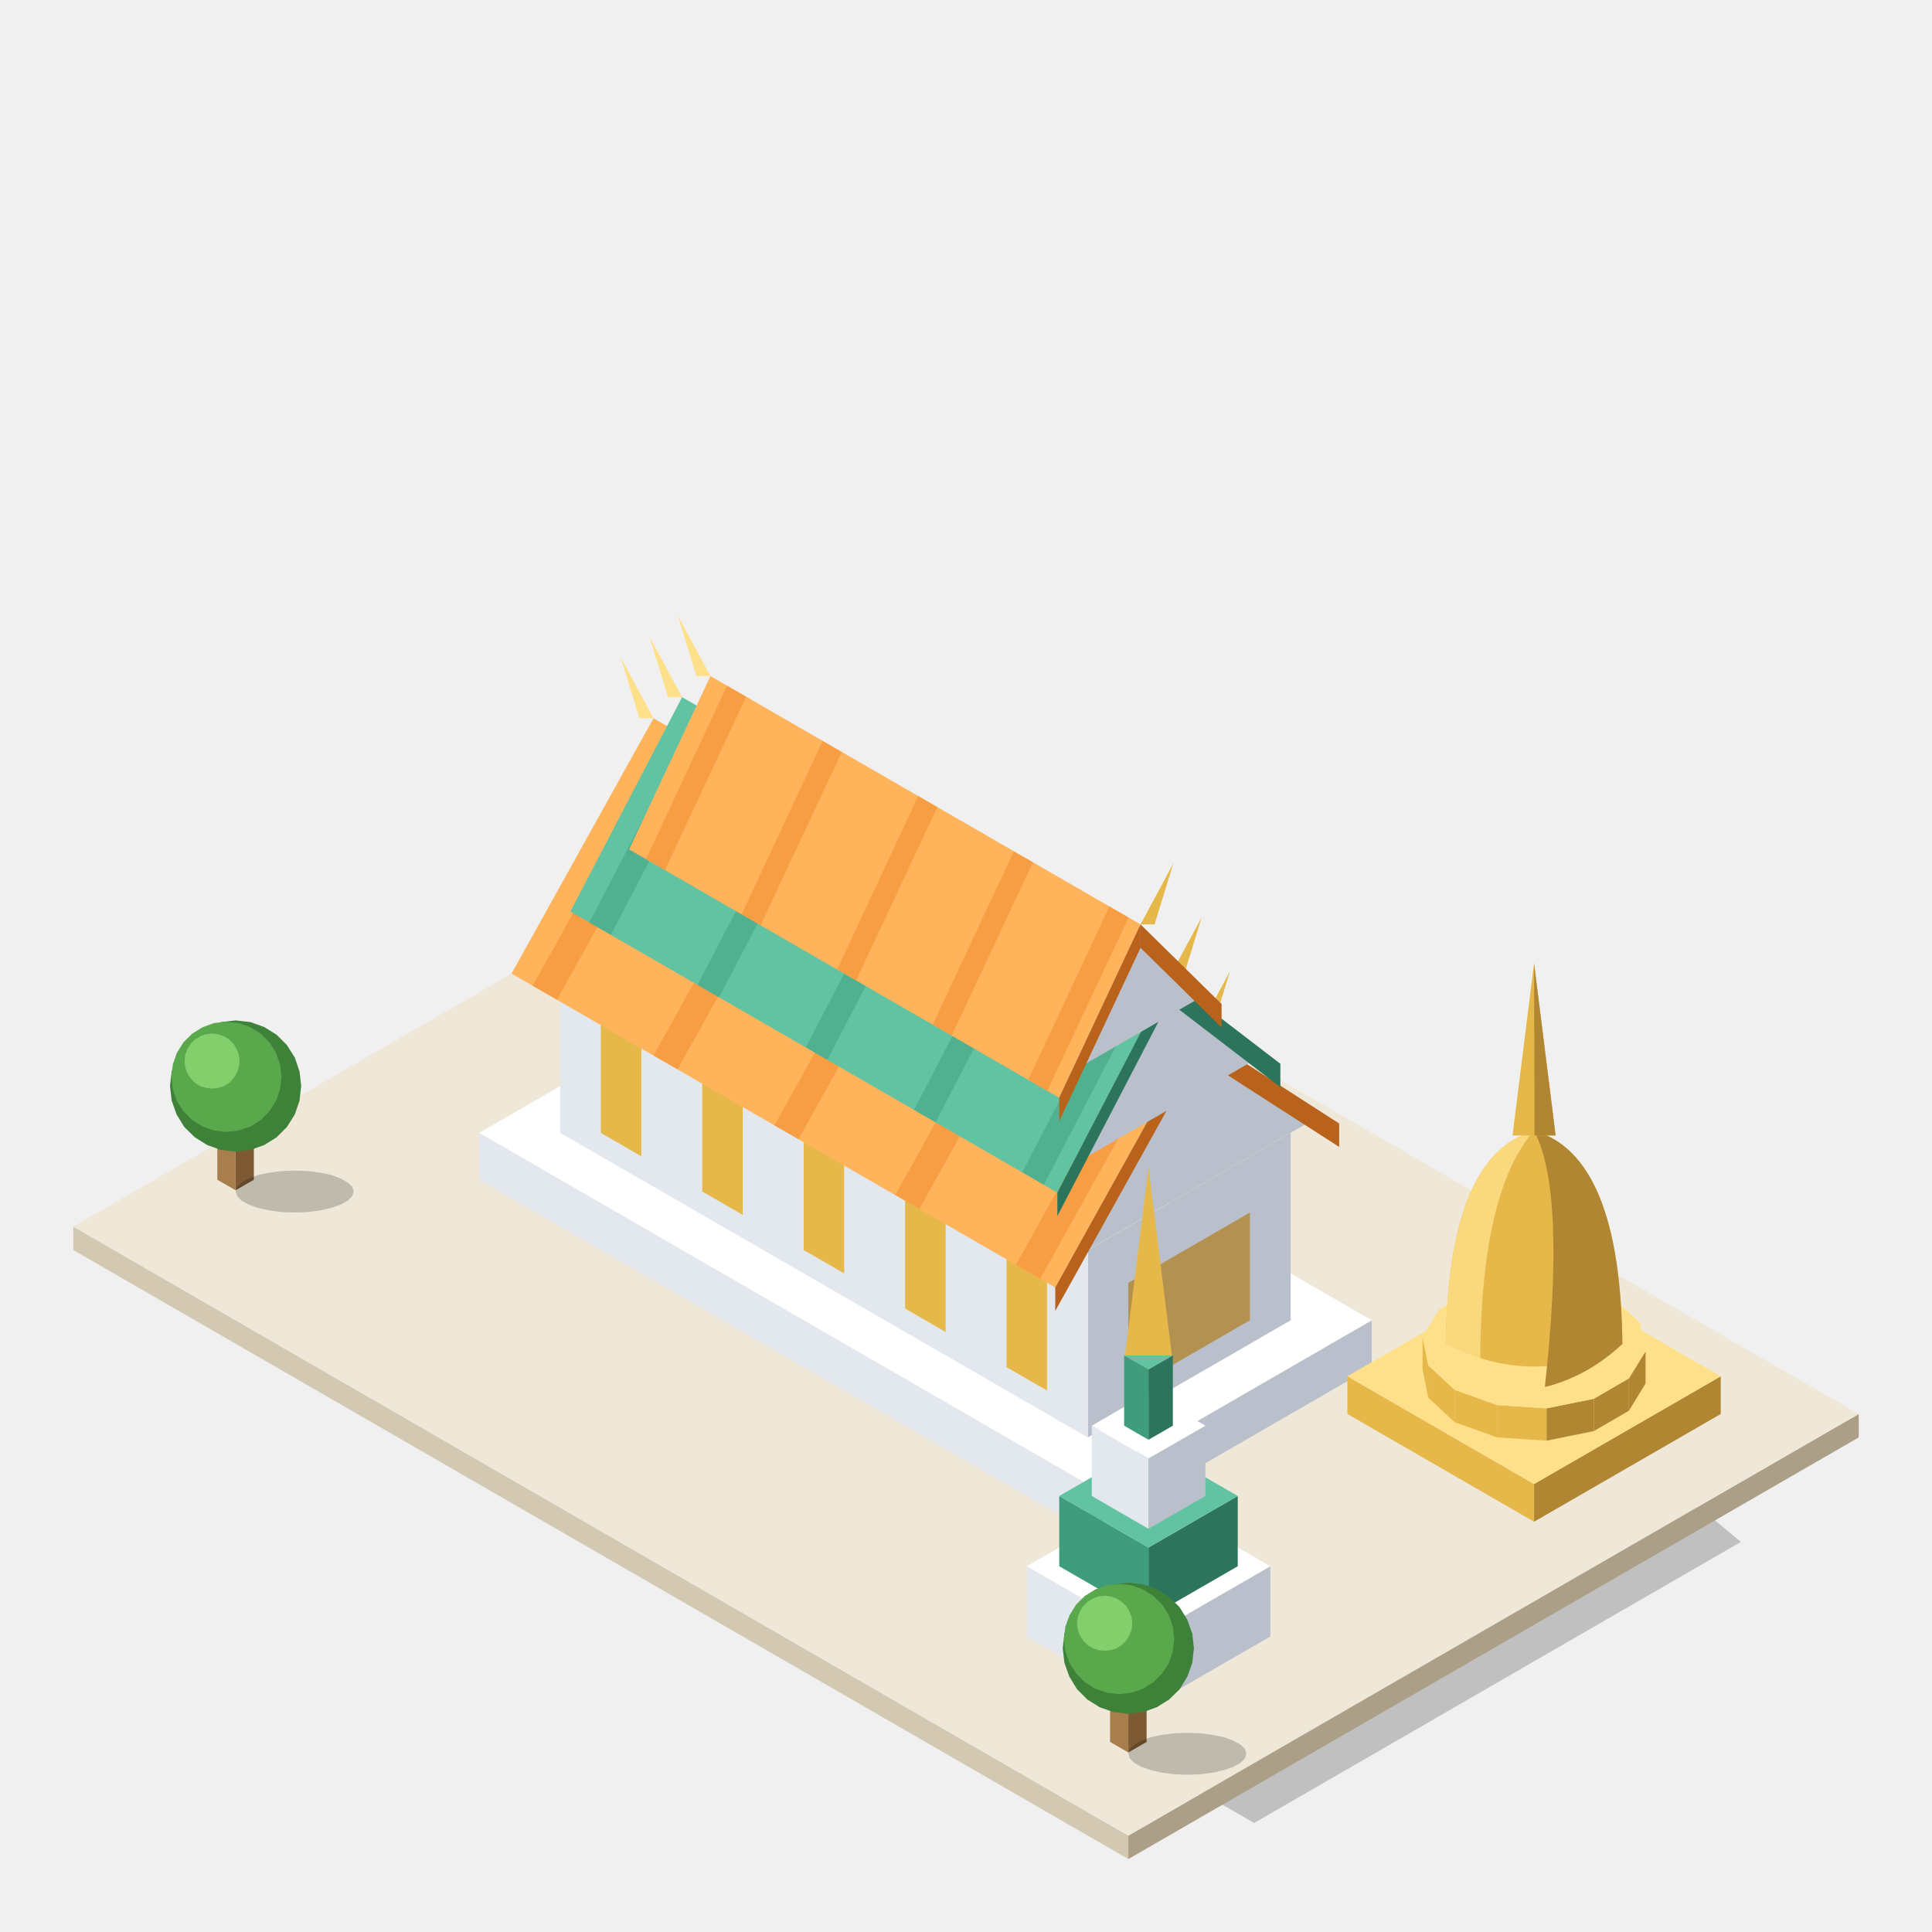
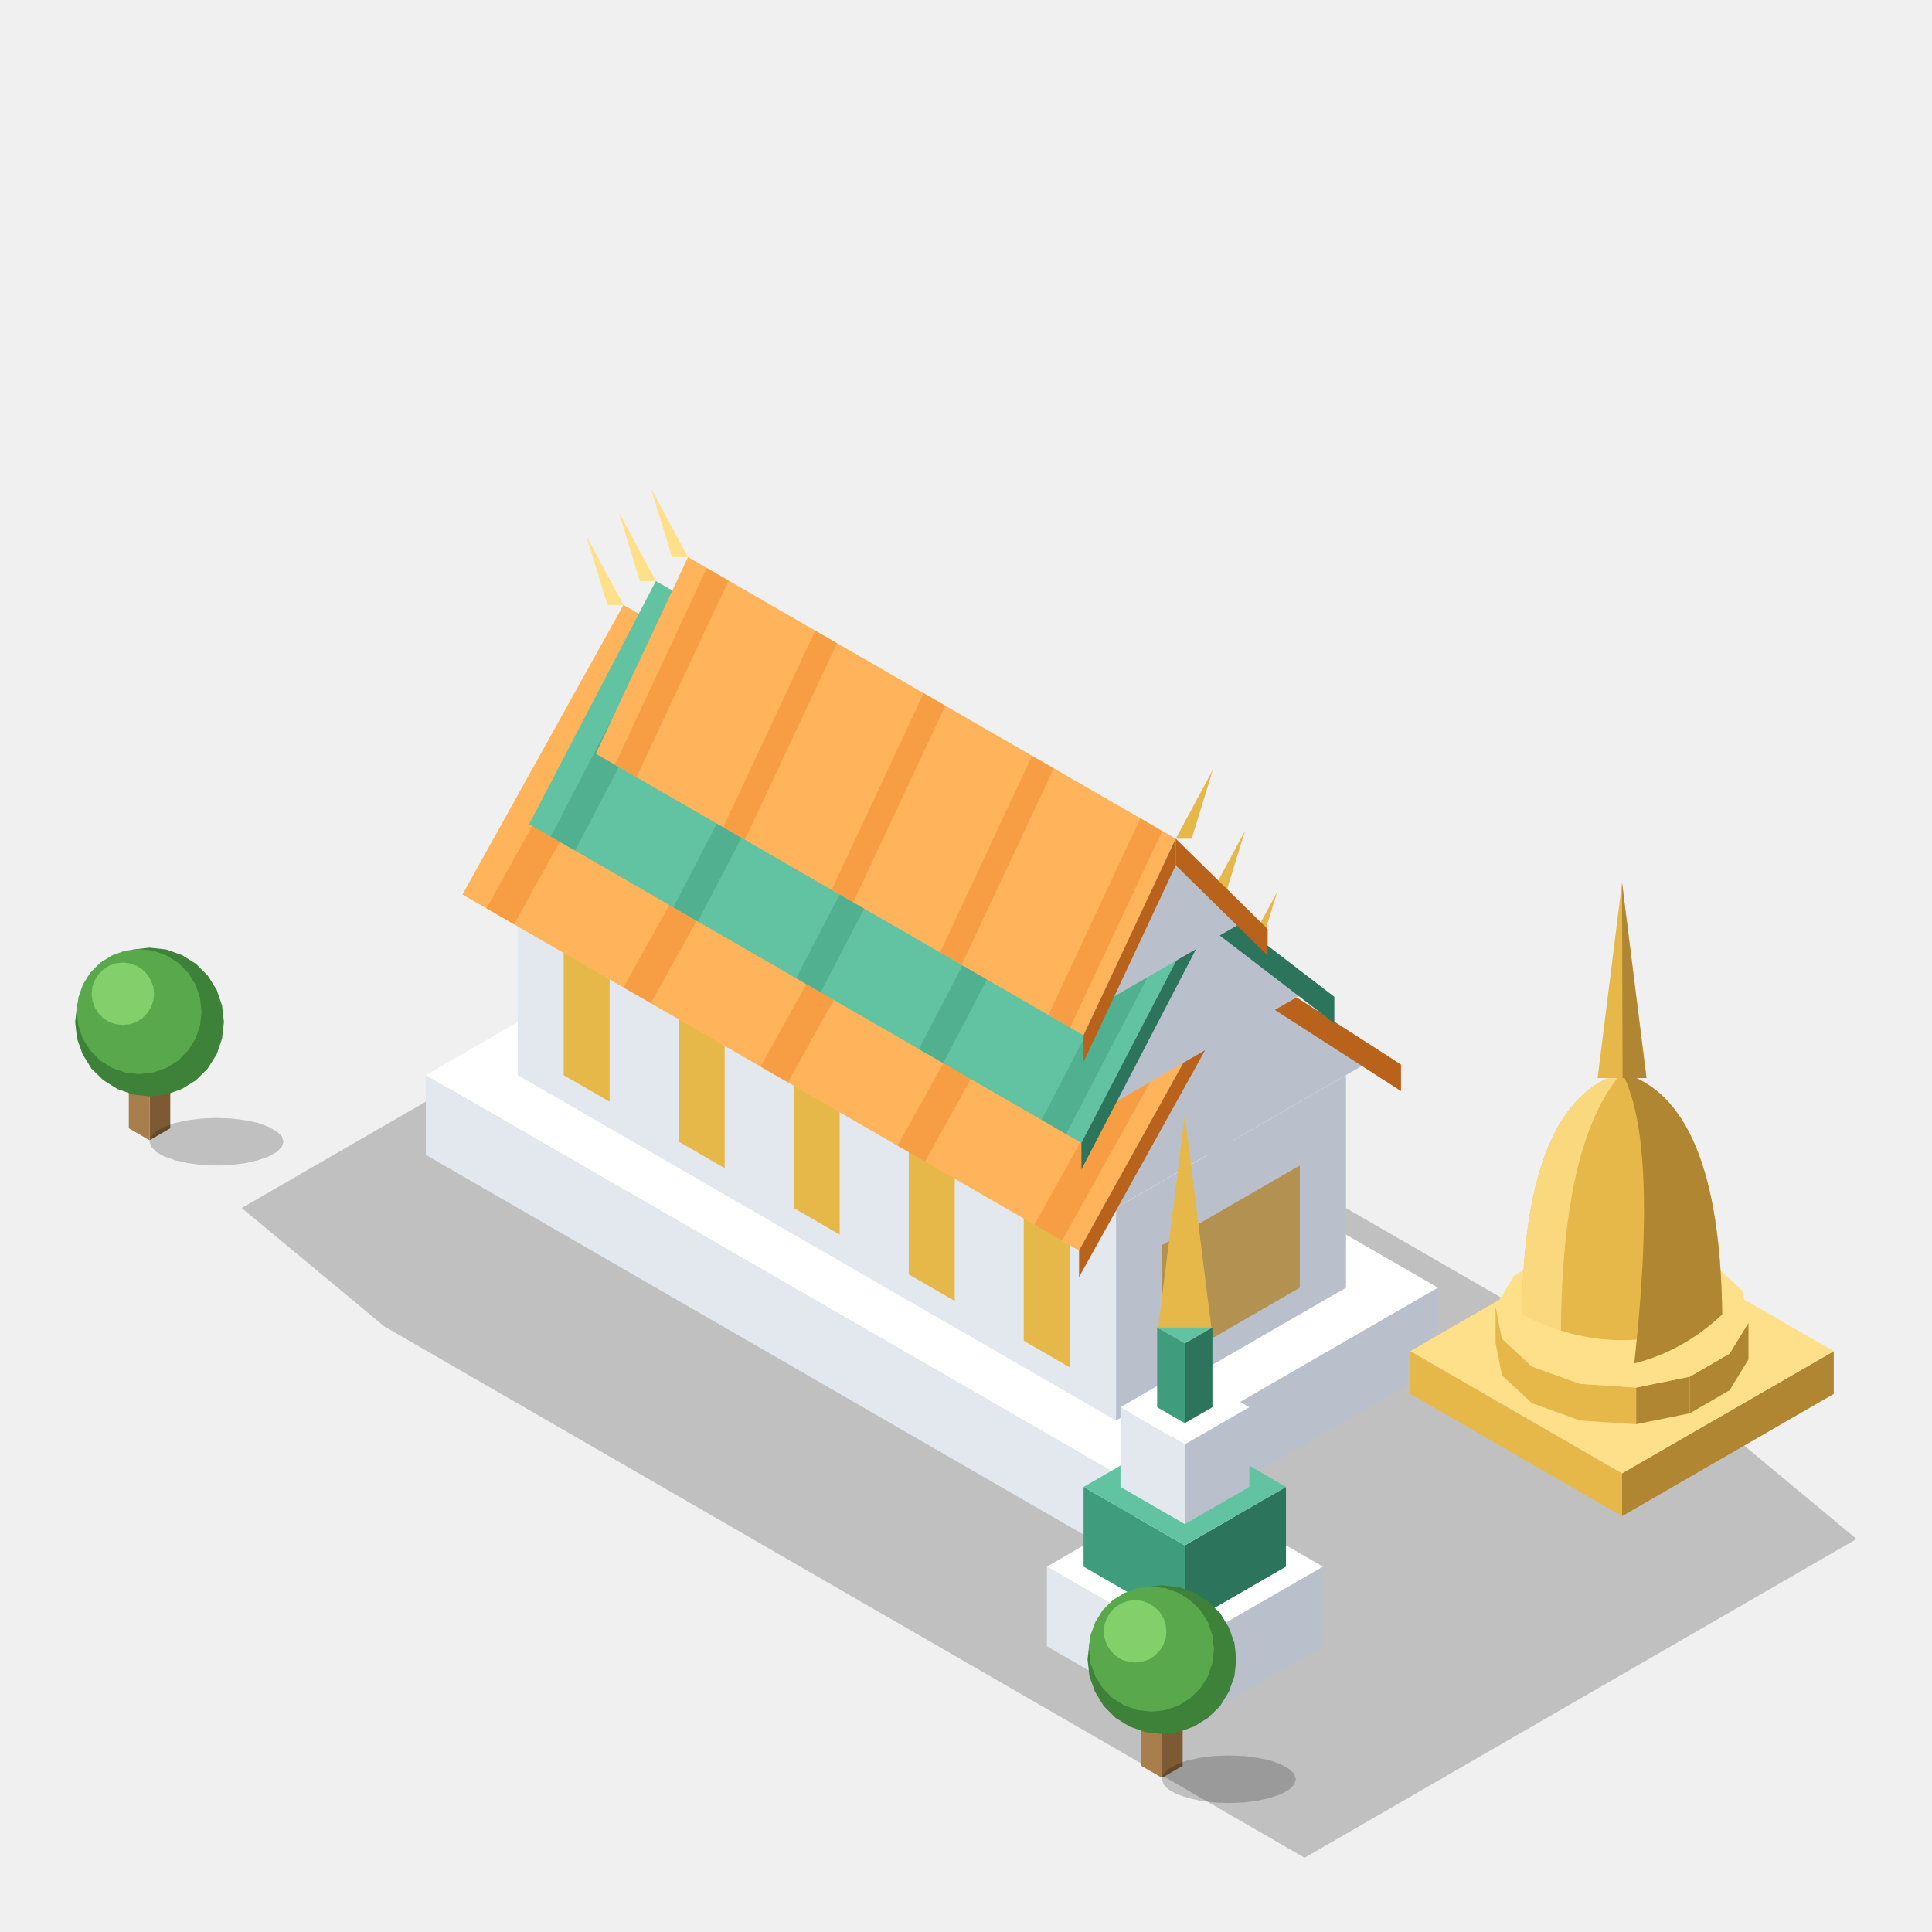
<svg xmlns="http://www.w3.org/2000/svg" viewBox="0 0 80 80">
-   <g transform="translate(40 55.64) scale(0.97)">
+   <g transform="translate(40.49 54.42) scale(1.1)">
    <path d="M-27.71 -4L-6.93 -16L27.71 4L33.08 8.46L12.3 20.46L-22.34 0.46Z" fill="#000000" opacity="0.2" />
-     <path d="M38.11 4L6.93 22L6.93 21L38.11 3Z" fill="#ab9f87" />
-     <path d="M-38.11 -4L6.93 22L6.93 21L-38.11 -5Z" fill="#d3c9b3" />
-     <path d="M-6.93 -23L38.11 3L6.93 21L-38.11 -5Z" fill="#efe8d8" />
-     <path d="M17.32 1L5.2 8L5.2 6L17.32 -1Z" fill="#b9c0cc" />
-     <path d="M-20.78 -7L5.2 8L5.2 6L-20.78 -9Z" fill="#e3e7ee" />
+     <path d="M17.32 2L5.2 9L5.2 6L17.32 -1Z" fill="#b9c0cc" />
+     <path d="M-20.78 -6L5.2 9L5.2 6L-20.78 -9Z" fill="#e3e7ee" />
    <path d="M-8.66 -16L17.32 -1L5.2 6L-20.78 -9Z" fill="#ffffff" />
    <path d="M13.86 -1L5.2 4L5.2 -4L13.86 -9Z" fill="#b9c0cc" />
    <path d="M-17.32 -9L5.2 4L5.2 -4L-17.32 -17Z" fill="#e3e7ee" />
    <path d="M-15.59 -9L-13.86 -8L-13.86 -12.6L-14.72 -14.1L-15.59 -13.6Z" fill="#e6b84a" />
    <path d="M-11.26 -6.5L-9.53 -5.5L-9.53 -10.1L-10.39 -11.6L-11.26 -11.1Z" fill="#e6b84a" />
    <path d="M-6.93 -4L-5.2 -3L-5.2 -7.6L-6.06 -9.1L-6.93 -8.6Z" fill="#e6b84a" />
    <path d="M-2.6 -1.5L-0.87 -0.5L-0.87 -5.1L-1.73 -6.6L-2.6 -6.1Z" fill="#e6b84a" />
    <path d="M1.73 1L3.46 2L3.46 -2.6L2.6 -4.1L1.73 -3.6Z" fill="#e6b84a" />
    <path d="M12.12 -1L6.93 2L6.93 -2.6L12.12 -5.6Z" fill="#b08632" opacity="0.8" />
    <path d="M15.24 -9.8L3.81 -3.2L9.53 -13.5Z" fill="#b9c0cc" />
    <path d="M-19.4 -15.8L3.81 -2.4L9.87 -13.3L-13.34 -26.7Z" fill="#ffb35a" />
    <path d="M-18.5 -15.28L-17.46 -14.68L-11.4 -25.58L-12.43 -26.18Z" fill="#ef8a2e" opacity="0.5" />
    <path d="M-13.34 -12.3L-12.31 -11.71L-6.25 -22.61L-7.28 -23.2Z" fill="#ef8a2e" opacity="0.5" />
    <path d="M-8.18 -9.32L-7.15 -8.73L-1.09 -19.63L-2.12 -20.22Z" fill="#ef8a2e" opacity="0.5" />
    <path d="M-3.02 -6.35L-1.99 -5.75L4.07 -16.65L3.04 -17.25Z" fill="#ef8a2e" opacity="0.5" />
    <path d="M2.13 -3.37L3.17 -2.77L9.23 -13.67L8.2 -14.27Z" fill="#ef8a2e" opacity="0.5" />
    <path d="M3.81 -2.4L9.87 -13.3L9.87 -12.3L3.81 -1.4Z" fill="#b8621c" />
    <path d="M9.87 -13.3L15.93 -9.4L15.93 -8.4L9.87 -12.3Z" fill="#b8621c" />
    <path d="M9.87 -13.3L11.27 -15.9L10.47 -13.3Z" fill="#e6b84a" />
    <path d="M-13.34 -26.7L-14.74 -29.3L-13.94 -26.7Z" fill="#ffe08a" />
    <path d="M12.73 -12.35L3.9 -7.25L8.31 -15.8Z" fill="#b9c0cc" />
    <path d="M-16.89 -18.45L3.9 -6.45L8.66 -15.6L-12.12 -27.6Z" fill="#62c3a2" />
    <path d="M-16.08 -17.98L-15.16 -17.45L-10.39 -26.6L-11.32 -27.13Z" fill="#3f9d7e" opacity="0.5" />
    <path d="M-11.46 -15.32L-10.54 -14.78L-5.77 -23.93L-6.7 -24.47Z" fill="#3f9d7e" opacity="0.5" />
    <path d="M-6.84 -12.65L-5.92 -12.12L-1.15 -21.27L-2.08 -21.8Z" fill="#3f9d7e" opacity="0.5" />
    <path d="M-2.22 -9.98L-1.3 -9.45L3.46 -18.6L2.54 -19.13Z" fill="#3f9d7e" opacity="0.5" />
    <path d="M2.4 -7.32L3.32 -6.78L8.08 -15.93L7.16 -16.47Z" fill="#3f9d7e" opacity="0.5" />
    <path d="M3.9 -6.45L8.66 -15.6L8.66 -14.6L3.9 -5.45Z" fill="#2c745c" />
    <path d="M8.66 -15.6L13.42 -11.95L13.42 -10.95L8.66 -14.6Z" fill="#2c745c" />
    <path d="M8.66 -15.6L10.06 -18.2L9.26 -15.6Z" fill="#e6b84a" />
    <path d="M-12.12 -27.6L-13.52 -30.2L-12.72 -27.6Z" fill="#ffe08a" />
    <path d="M10.22 -14.9L3.98 -11.3L7.1 -18.1Z" fill="#b9c0cc" />
    <path d="M-14.38 -21.1L3.98 -10.5L7.45 -17.9L-10.91 -28.5Z" fill="#ffb35a" />
    <path d="M-13.66 -20.69L-12.85 -20.22L-9.38 -27.62L-10.2 -28.09Z" fill="#ef8a2e" opacity="0.5" />
    <path d="M-9.58 -18.33L-8.77 -17.86L-5.3 -25.26L-6.12 -25.73Z" fill="#ef8a2e" opacity="0.5" />
    <path d="M-5.5 -15.98L-4.69 -15.51L-1.22 -22.91L-2.04 -23.38Z" fill="#ef8a2e" opacity="0.5" />
    <path d="M-1.42 -13.62L-0.61 -13.15L2.86 -20.55L2.04 -21.02Z" fill="#ef8a2e" opacity="0.5" />
    <path d="M2.66 -11.27L3.47 -10.79L6.94 -18.19L6.12 -18.67Z" fill="#ef8a2e" opacity="0.5" />
    <path d="M3.98 -10.5L7.45 -17.9L7.45 -16.9L3.98 -9.5Z" fill="#b8621c" />
    <path d="M7.45 -17.9L10.91 -14.5L10.91 -13.5L7.45 -16.9Z" fill="#b8621c" />
    <path d="M7.45 -17.9L8.85 -20.5L8.05 -17.9Z" fill="#e6b84a" />
    <path d="M-10.91 -28.5L-12.31 -31.1L-11.51 -28.5Z" fill="#ffe08a" />
    <path d="M32.22 3L24.25 7.6L24.25 5.99L32.22 1.39Z" fill="#b08632" />
    <path d="M16.28 3L24.25 7.6L24.25 5.99L16.28 1.39Z" fill="#e6b84a" />
    <path d="M24.25 -3.21L32.22 1.39L24.25 5.99L16.28 1.39Z" fill="#ffe08a" />
    <path d="M19.73 2.3L19.49 1.08L19.49 -0.3L19.73 0.92Z" fill="#e6b84a" />
    <path d="M29.01 1.7L28.3 2.86L28.3 1.48L29.01 0.32Z" fill="#b08632" />
    <path d="M20.86 3.35L19.73 2.3L19.73 0.92L20.86 1.97Z" fill="#e6b84a" />
    <path d="M28.3 2.86L26.8 3.73L26.8 2.35L28.3 1.48Z" fill="#b08632" />
    <path d="M22.67 4L20.86 3.35L20.86 1.97L22.67 2.62Z" fill="#e6b84a" />
    <path d="M26.8 3.73L24.78 4.14L24.78 2.76L26.8 2.35Z" fill="#b08632" />
    <path d="M24.78 4.14L22.67 4L22.67 2.62L24.78 2.76Z" fill="#e6b84a" />
    <path d="M26.8 2.35L24.78 2.76L22.67 2.62L20.86 1.97L19.73 0.92L19.49 -0.3L20.19 -1.46L21.7 -2.33L23.71 -2.74L25.83 -2.6L27.63 -1.94L28.77 -0.9L29.01 0.32L28.3 1.48Z" fill="#ffe08a" />
    <path d="M20.48 0.01Q20.57 -8.05 24.25 -9.09Q27.93 -8.05 28.02 0.01Q24.25 1.94 20.48 0.01Z" fill="#e6b84a" />
    <path d="M24.71 1.85Q25.63 -6.49 24.25 -9.09Q27.93 -8.05 28.02 0.01Q26.55 1.39 24.71 1.85Z" fill="#b08632" />
    <path d="M20.48 0.01Q20.57 -8.05 24.25 -9.09Q21.95 -6.49 21.95 0.93Z" fill="#ffe08a" opacity="0.8" />
    <path d="M23.33 -8.89L25.17 -8.89L24.25 -16.24Z" fill="#e6b84a" />
    <path d="M24.27 -8.89L25.17 -8.89L24.25 -16.24Z" fill="#b08632" />
    <path d="M12.99 12.5L7.79 15.5L7.79 12.5L12.99 9.5Z" fill="#b9c0cc" />
    <path d="M2.6 12.5L7.79 15.5L7.79 12.5L2.6 9.5Z" fill="#e3e7ee" />
    <path d="M7.79 6.5L12.99 9.5L7.79 12.5L2.6 9.5Z" fill="#ffffff" />
    <path d="M11.6 9.5L7.79 11.7L7.79 8.7L11.6 6.5Z" fill="#2c745c" />
    <path d="M3.98 9.5L7.79 11.7L7.79 8.7L3.98 6.5Z" fill="#3f9d7e" />
    <path d="M7.79 4.3L11.6 6.5L7.79 8.7L3.98 6.5Z" fill="#62c3a2" />
    <path d="M10.22 6.5L7.79 7.9L7.79 4.9L10.22 3.5Z" fill="#b9c0cc" />
    <path d="M5.37 6.5L7.79 7.9L7.79 4.9L5.37 3.5Z" fill="#e3e7ee" />
    <path d="M7.79 2.1L10.22 3.5L7.79 4.9L5.37 3.5Z" fill="#ffffff" />
    <path d="M8.83 3.5L7.79 4.1L7.79 1.1L8.83 0.5Z" fill="#2c745c" />
    <path d="M6.75 3.5L7.79 4.1L7.79 1.1L6.75 0.5Z" fill="#3f9d7e" />
    <path d="M7.79 -0.1L8.83 0.5L7.79 1.1L6.75 0.5Z" fill="#62c3a2" />
    <path d="M6.79 0.5L8.79 0.5L7.79 -7.5Z" fill="#e6b84a" />
    <path d="M-30.4 -7L-31.18 -6.55L-31.18 -8.95L-30.4 -9.4Z" fill="#7d5a34" />
    <path d="M-31.96 -7L-31.18 -6.55L-31.18 -8.95L-31.96 -9.4Z" fill="#a77e4c" />
    <path d="M-26.14 -6.5L-26.2 -6.3L-26.39 -6.11L-26.69 -5.94L-27.09 -5.8L-27.56 -5.69L-28.1 -5.62L-28.66 -5.6L-29.22 -5.62L-29.75 -5.69L-30.23 -5.8L-30.63 -5.94L-30.93 -6.11L-31.11 -6.3L-31.18 -6.5L-31.11 -6.7L-30.93 -6.88L-30.63 -7.05L-30.23 -7.2L-29.75 -7.3L-29.22 -7.37L-28.66 -7.39L-28.1 -7.37L-27.56 -7.3L-27.09 -7.2L-26.69 -7.05L-26.39 -6.88L-26.2 -6.7Z" fill="#000000" opacity="0.2" />
    <path d="M-28.38 -11L-28.45 -10.38L-28.65 -9.79L-28.99 -9.25L-29.43 -8.81L-29.96 -8.48L-30.55 -8.27L-31.18 -8.2L-31.8 -8.27L-32.39 -8.48L-32.92 -8.81L-33.37 -9.25L-33.7 -9.79L-33.91 -10.38L-33.98 -11L-33.91 -11.62L-33.7 -12.21L-33.37 -12.75L-32.92 -13.19L-32.39 -13.52L-31.8 -13.73L-31.18 -13.8L-30.55 -13.73L-29.96 -13.52L-29.43 -13.19L-28.99 -12.75L-28.65 -12.21L-28.45 -11.62Z" fill="#3e8138" />
    <path d="M-29.22 -11.39L-29.28 -10.87L-29.45 -10.37L-29.73 -9.93L-30.1 -9.55L-30.55 -9.27L-31.05 -9.1L-31.57 -9.04L-32.09 -9.1L-32.59 -9.27L-33.04 -9.55L-33.41 -9.93L-33.69 -10.37L-33.86 -10.87L-33.92 -11.39L-33.86 -11.92L-33.69 -12.41L-33.41 -12.86L-33.04 -13.23L-32.59 -13.51L-32.09 -13.69L-31.57 -13.74L-31.05 -13.69L-30.55 -13.51L-30.1 -13.23L-29.73 -12.86L-29.45 -12.41L-29.28 -11.92Z" fill="#59a94c" />
    <path d="M-31.01 -12.06L-31.04 -11.8L-31.13 -11.55L-31.27 -11.33L-31.45 -11.14L-31.67 -11L-31.92 -10.92L-32.18 -10.89L-32.45 -10.92L-32.7 -11L-32.92 -11.14L-33.1 -11.33L-33.24 -11.55L-33.33 -11.8L-33.36 -12.06L-33.33 -12.33L-33.24 -12.57L-33.1 -12.8L-32.92 -12.98L-32.7 -13.12L-32.45 -13.21L-32.18 -13.24L-31.92 -13.21L-31.67 -13.12L-31.45 -12.98L-31.27 -12.8L-31.13 -12.57L-31.04 -12.33Z" fill="#82cf6c" />
    <path d="M7.71 17L6.93 17.45L6.93 15.05L7.71 14.6Z" fill="#7d5a34" />
    <path d="M6.15 17L6.93 17.45L6.93 15.05L6.15 14.6Z" fill="#a77e4c" />
    <path d="M11.97 17.5L11.91 17.7L11.72 17.89L11.42 18.06L11.02 18.2L10.54 18.31L10.01 18.38L9.45 18.4L8.89 18.38L8.35 18.31L7.88 18.2L7.48 18.06L7.18 17.89L6.99 17.7L6.93 17.5L6.99 17.3L7.18 17.12L7.48 16.95L7.88 16.8L8.35 16.7L8.89 16.63L9.45 16.61L10.01 16.63L10.54 16.7L11.02 16.8L11.42 16.95L11.72 17.12L11.91 17.3Z" fill="#000000" opacity="0.2" />
    <path d="M9.73 13L9.66 13.62L9.45 14.21L9.12 14.75L8.67 15.19L8.14 15.52L7.55 15.73L6.93 15.8L6.31 15.73L5.71 15.52L5.18 15.19L4.74 14.75L4.41 14.21L4.2 13.62L4.13 13L4.2 12.38L4.41 11.79L4.74 11.25L5.18 10.81L5.71 10.48L6.31 10.27L6.93 10.2L7.55 10.27L8.14 10.48L8.67 10.81L9.12 11.25L9.45 11.79L9.66 12.38Z" fill="#3e8138" />
    <path d="M8.89 12.61L8.83 13.13L8.66 13.63L8.38 14.07L8 14.45L7.56 14.73L7.06 14.9L6.54 14.96L6.01 14.9L5.52 14.73L5.07 14.45L4.7 14.07L4.42 13.63L4.24 13.13L4.18 12.61L4.24 12.08L4.42 11.59L4.7 11.14L5.07 10.77L5.52 10.49L6.01 10.31L6.54 10.26L7.06 10.31L7.56 10.49L8 10.77L8.38 11.14L8.66 11.59L8.83 12.08Z" fill="#59a94c" />
    <path d="M7.1 11.94L7.07 12.2L6.98 12.45L6.84 12.67L6.65 12.86L6.43 13L6.18 13.08L5.92 13.11L5.66 13.08L5.41 13L5.19 12.86L5 12.67L4.86 12.45L4.77 12.2L4.74 11.94L4.77 11.67L4.86 11.43L5 11.2L5.19 11.02L5.41 10.88L5.66 10.79L5.92 10.76L6.18 10.79L6.43 10.88L6.65 11.02L6.84 11.2L6.98 11.43L7.07 11.67Z" fill="#82cf6c" />
  </g>
</svg>
